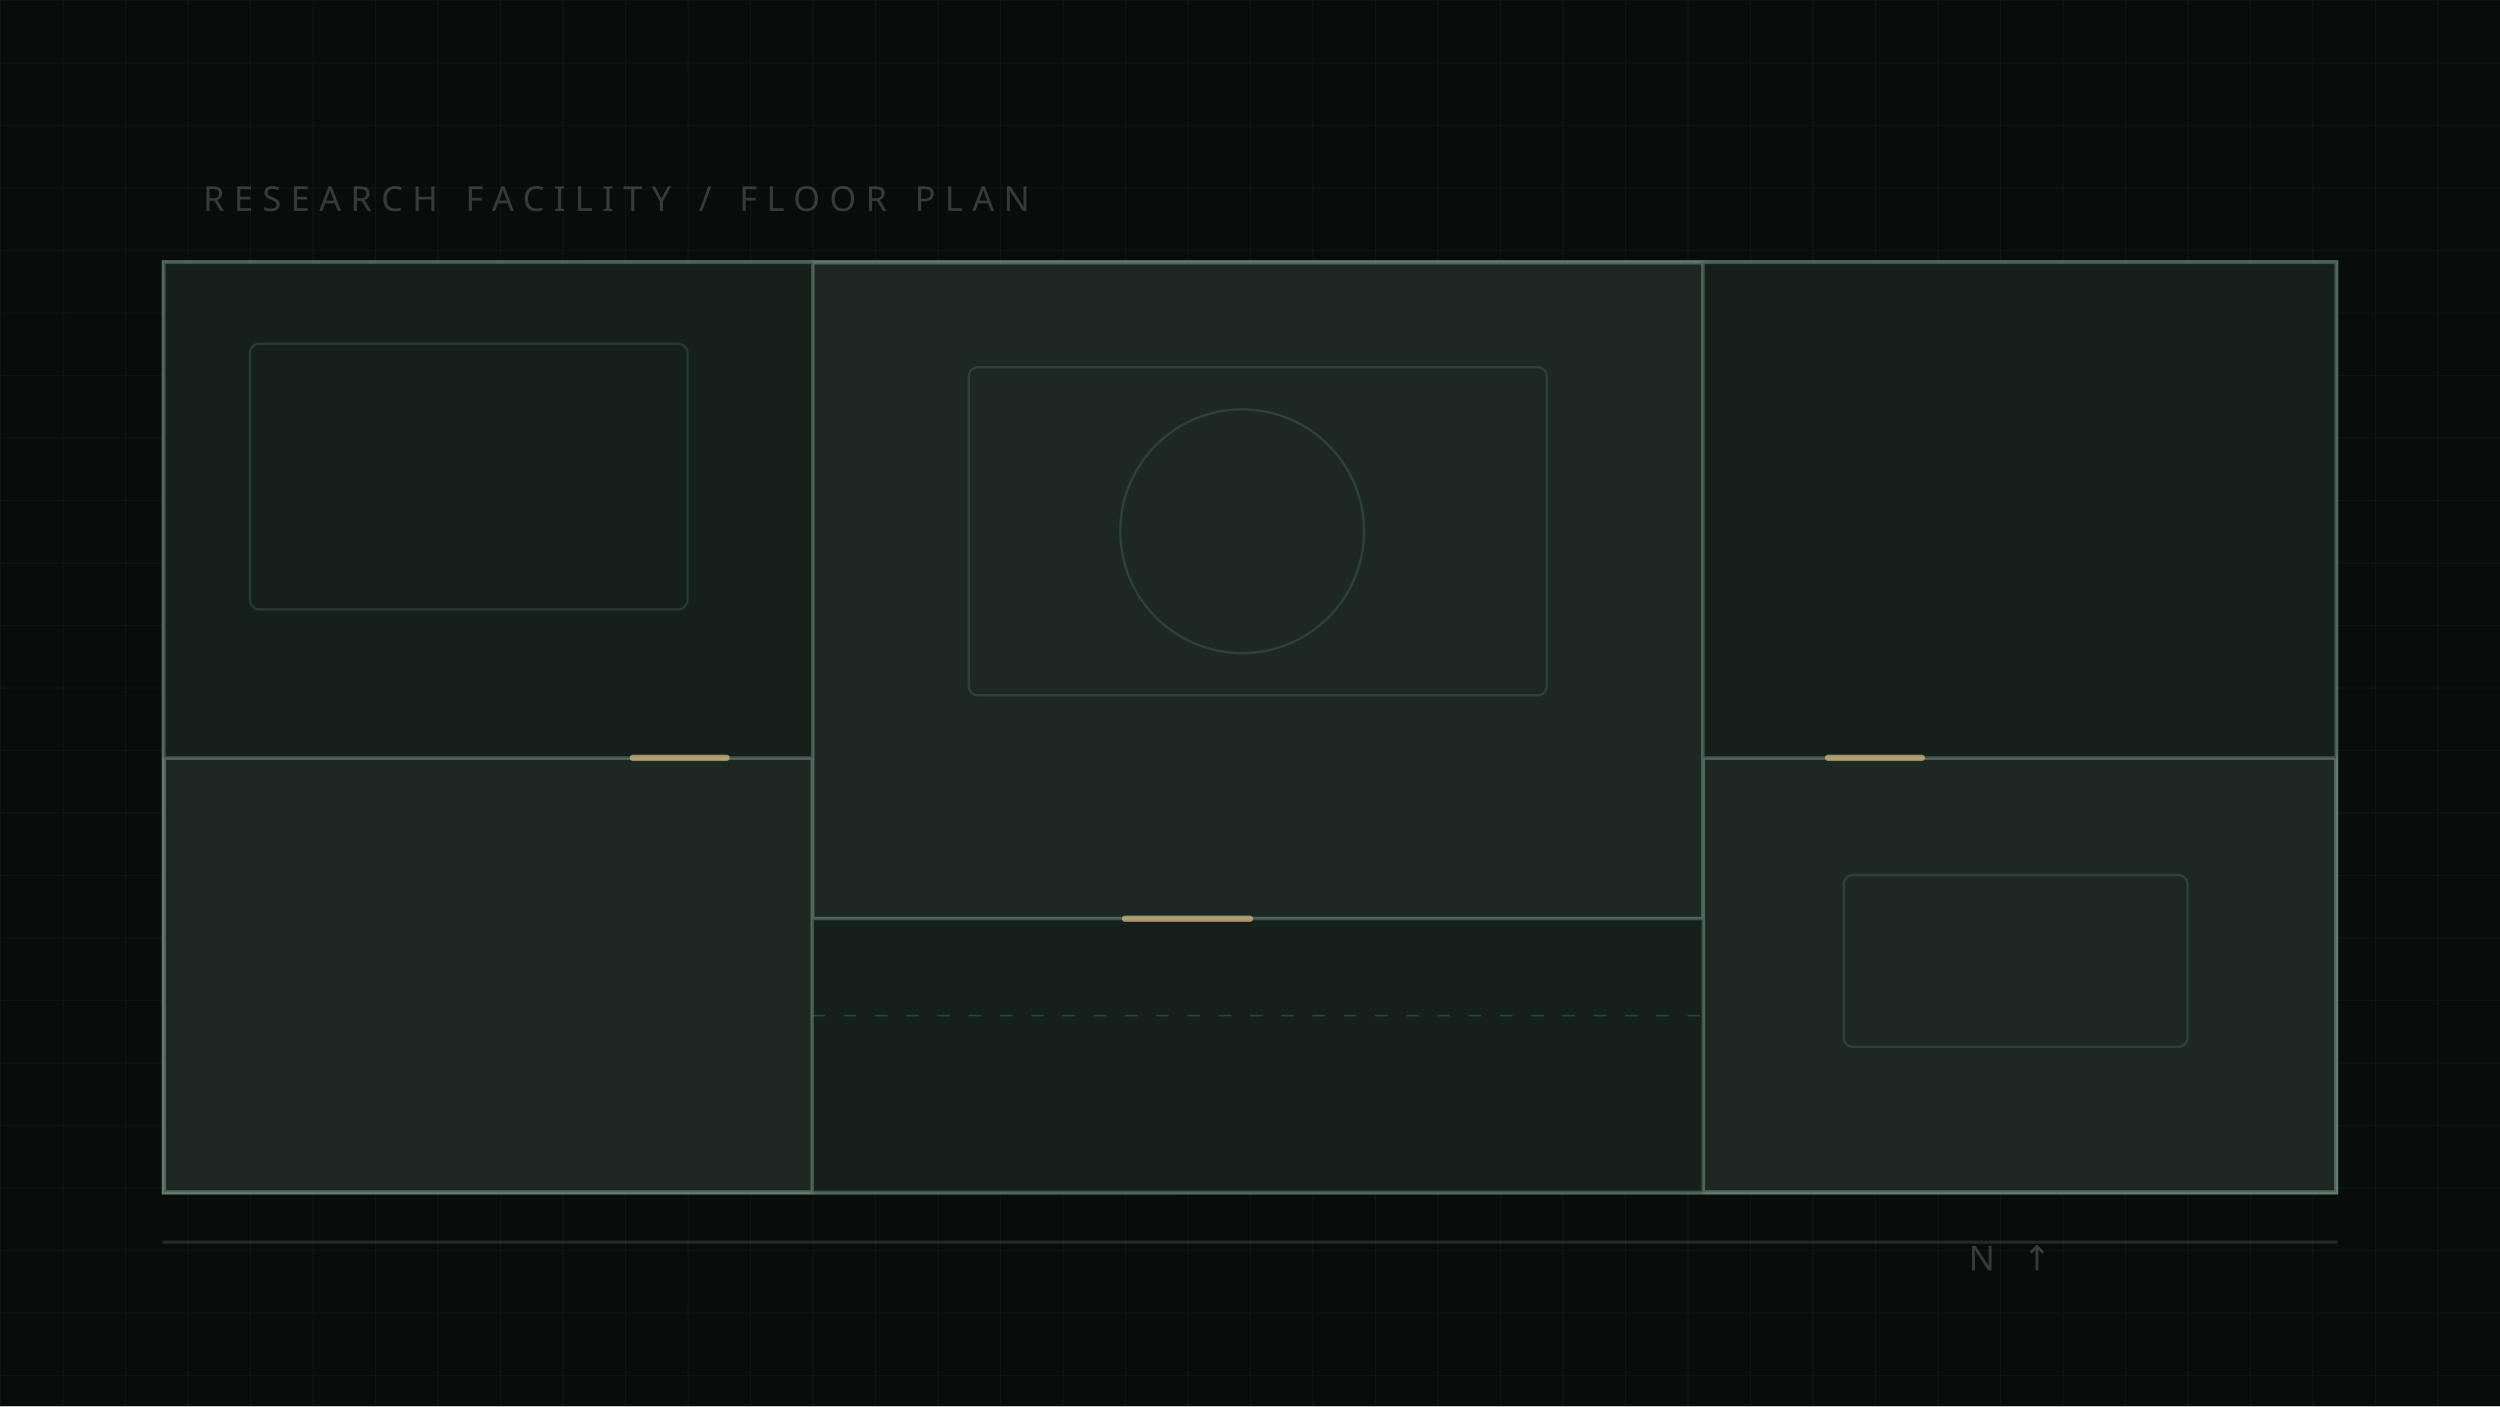
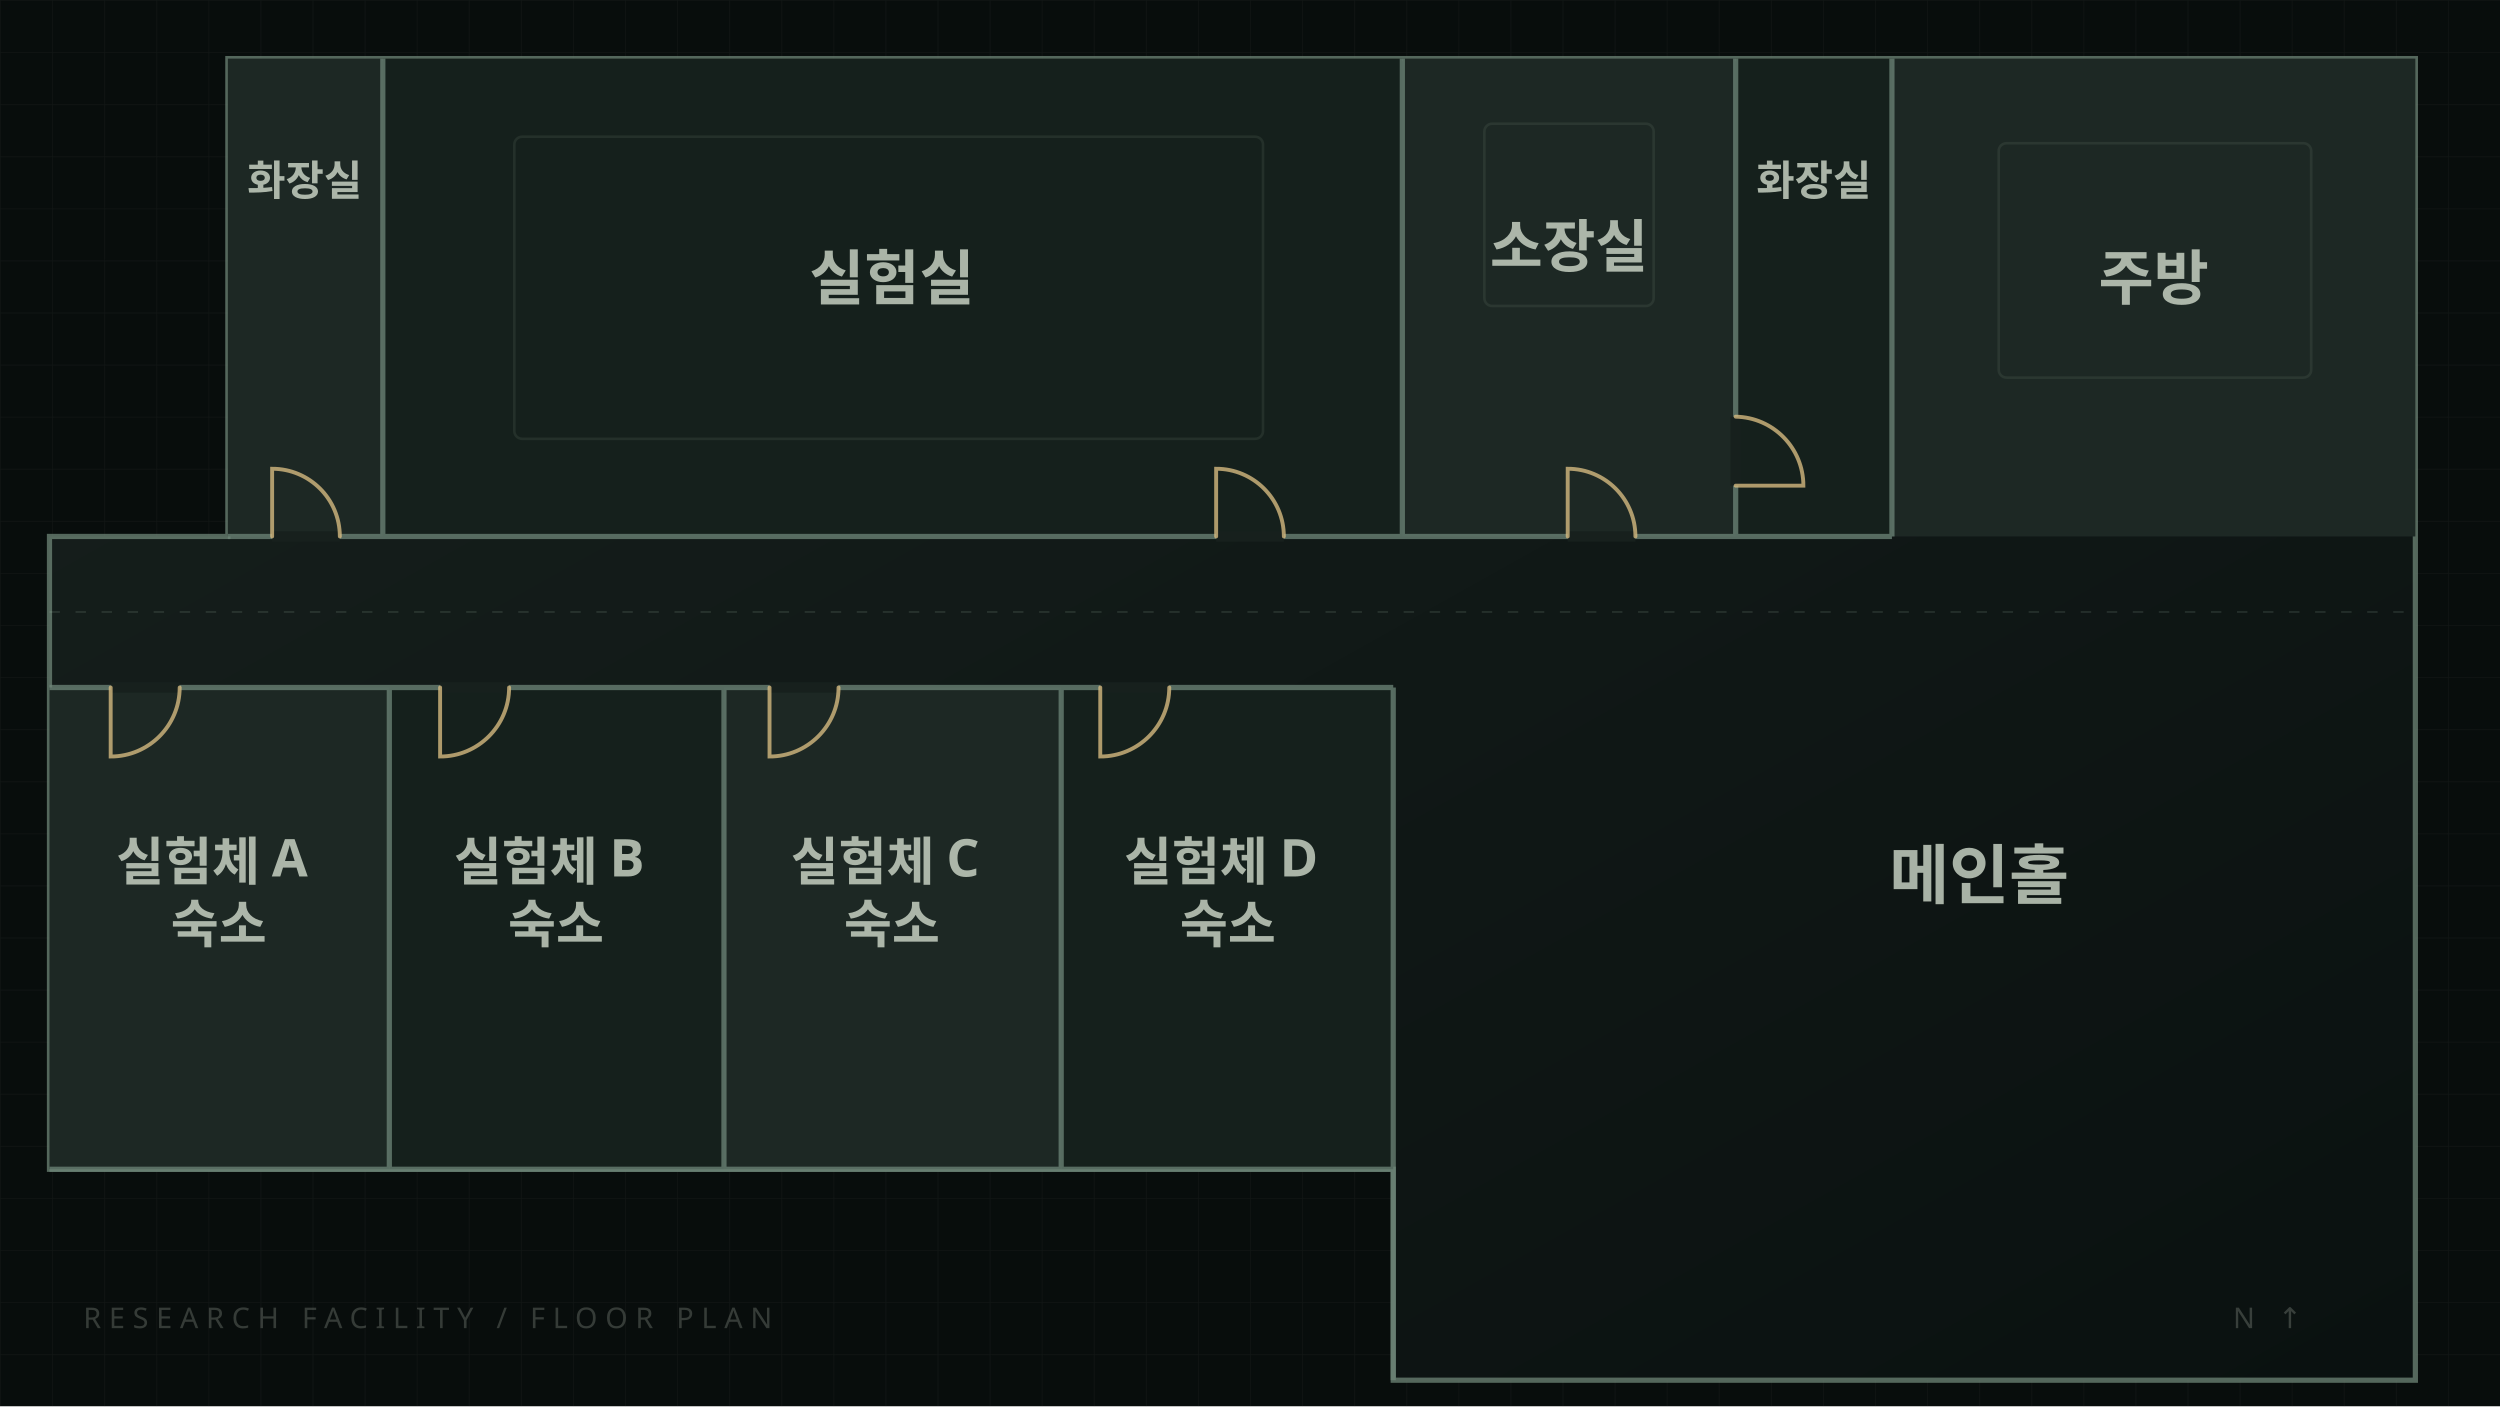
- <svg xmlns="http://www.w3.org/2000/svg" viewBox="0 0 1600 900" role="img" aria-label="연구소 평면도">
+ <svg xmlns="http://www.w3.org/2000/svg" viewBox="0 0 1920 1080" role="img" aria-label="초능력 연구소 평면도: 실험실, 소장실, 화장실 두 곳, 주방, 실험체 A부터 D의 숙소, 메인홀">
  <defs>
    <pattern id="grid" width="40" height="40" patternUnits="userSpaceOnUse">
      <path d="M40 0H0V40" fill="none" stroke="#718079" stroke-opacity=".09" stroke-width="1" />
    </pattern>
    <linearGradient id="floor" x2="1" y2="1">
      <stop stop-color="#17201d" />
      <stop offset="1" stop-color="#0a1110" />
    </linearGradient>
    <filter id="glow">
      <feGaussianBlur stdDeviation="8" />
    </filter>
  </defs>
-   <rect width="1600" height="900" fill="#080d0c" />
-   <rect width="1600" height="900" fill="url(#grid)" />
-   <path d="M105 168H1495V763H105Z" fill="url(#floor)" stroke="#758e7e" stroke-opacity=".7" stroke-width="3" />
-   <path d="M105 485H520V763H105ZM520 168H1090V588H520ZM1090 485H1495V763H1090Z" fill="#1d2824" stroke="#6e8678" stroke-opacity=".65" stroke-width="2.5" />
-   <path d="M520 588H1090V763H520ZM1090 168H1495V485H1090ZM105 168H520V485H105Z" fill="#15201c" stroke="#53685c" stroke-opacity=".7" stroke-width="2" />
-   <path d="M405 485H465M720 588H800M1170 485H1230" stroke="#d8bd81" stroke-opacity=".7" stroke-width="4" stroke-linecap="round" />
-   <path d="M520 650H1090" stroke="#b9d6bf" stroke-opacity=".12" stroke-width="12" filter="url(#glow)" />
-   <path d="M520 650H1090" stroke="#b9d6bf" stroke-opacity=".18" stroke-width="1" stroke-dasharray="8 12" />
-   <g fill="none" stroke="#91a994" stroke-opacity=".18" stroke-width="1.5">
-     <rect x="160" y="220" width="280" height="170" rx="6" />
-     <rect x="620" y="235" width="370" height="210" rx="6" />
-     <rect x="1180" y="560" width="220" height="110" rx="6" />
-     <circle cx="795" cy="340" r="78" />
+   <rect width="1920" height="1080" fill="#080d0c" />
+   <rect width="1920" height="1080" fill="url(#grid)" />
+   <path d="M175 45H1855V1060H1070V898H38V412H175Z" fill="url(#floor)" stroke="#758e7e" stroke-opacity=".7" stroke-width="4" />
+   <g fill="#1d2824" stroke="none">
+     <path d="M175 45H294V412H175Z" />
+     <path d="M1077 45H1333V412H1077Z" />
+     <path d="M1453 45H1855V412H1453Z" />
+     <path d="M38 528H299V898H38Z" />
+     <path d="M556 528H815V898H556Z" />
+   </g>
+   <g fill="#15201c" stroke="none">
+     <path d="M294 45H1077V412H294Z" />
+     <path d="M1333 45H1453V412H1333Z" />
+     <path d="M299 528H556V898H299Z" />
+     <path d="M815 528H1070V898H815Z" />
+   </g>
+   <g fill="none" stroke="#6e8678" stroke-opacity=".75" stroke-width="4" stroke-linejoin="round">
+     <path d="M294 45V412M1077 45V412M1333 45V412M1453 45V412M175 412H1453" />
+     <path d="M38 528H1070M299 528V898M556 528V898M815 528V898M38 898H1070M1070 528V1060" />
+   </g>
+   <g fill="none" stroke="#17201d" stroke-width="8">
+     <path d="M209 412H261M934 412H986M1204 412H1256M1333 320V373" />
+     <path d="M85 528H138M338 528H391M591 528H644M845 528H898" />
+   </g>
+   <g fill="none" stroke="#d8bd81" stroke-opacity=".78" stroke-width="3" stroke-linecap="round">
+     <path d="M209 412V360A52 52 0 0 1 261 412M934 412V360A52 52 0 0 1 986 412M1204 412V360A52 52 0 0 1 1256 412" />
+     <path d="M1333 373H1385A53 53 0 0 0 1333 320" />
+     <path d="M85 528V581A53 53 0 0 0 138 528M338 528V581A53 53 0 0 0 391 528M591 528V581A53 53 0 0 0 644 528M845 528V581A53 53 0 0 0 898 528" />
+   </g>
+   <path d="M38 470H1855" stroke="#b9d6bf" stroke-opacity=".12" stroke-width="12" filter="url(#glow)" />
+   <path d="M38 470H1855" stroke="#b9d6bf" stroke-opacity=".18" stroke-width="1" stroke-dasharray="8 12" />
+   <g fill="none" stroke="#91a994" stroke-opacity=".12" stroke-width="2">
+     <rect x="395" y="105" width="575" height="232" rx="6" />
+     <rect x="1140" y="95" width="130" height="140" rx="6" />
+     <rect x="1535" y="110" width="240" height="180" rx="6" />
+   </g>
+   <g fill="#d6e0d1" fill-opacity=".77" font-family="sans-serif" font-weight="600" text-anchor="middle">
+     <text x="234" y="150" font-size="32">화장실</text>
+     <text x="685" y="230" font-size="46">실험실</text>
+     <text x="1205" y="205" font-size="44">소장실</text>
+     <text x="1393" y="150" font-size="32">화장실</text>
+     <text x="1654" y="230" font-size="46">주방</text>
+     <text x="168" y="676" font-size="40">
+       <tspan x="168">실험체 A</tspan>
+       <tspan x="168" dy="48">숙소</tspan>
+     </text>
+     <text x="427" y="676" font-size="40">
+       <tspan x="427">실험체 B</tspan>
+       <tspan x="427" dy="48">숙소</tspan>
+     </text>
+     <text x="685" y="676" font-size="40">
+       <tspan x="685">실험체 C</tspan>
+       <tspan x="685" dy="48">숙소</tspan>
+     </text>
+     <text x="943" y="676" font-size="40">
+       <tspan x="943">실험체 D</tspan>
+       <tspan x="943" dy="48">숙소</tspan>
+     </text>
+     <text x="1520" y="690" font-size="50">메인홀</text>
  </g>
  <g fill="#d6e0d1" opacity=".22" font-family="sans-serif" font-size="22" letter-spacing="6">
-     <text x="130" y="135">RESEARCH FACILITY / FLOOR PLAN</text>
-     <text x="1260" y="813">N  ↑</text>
+     <text x="64" y="1020">RESEARCH FACILITY / FLOOR PLAN</text>
+     <text x="1715" y="1020">N  ↑</text>
  </g>
-   <path d="M104 795H1496" stroke="#a6b5a1" stroke-opacity=".18" stroke-width="2" />
</svg>
